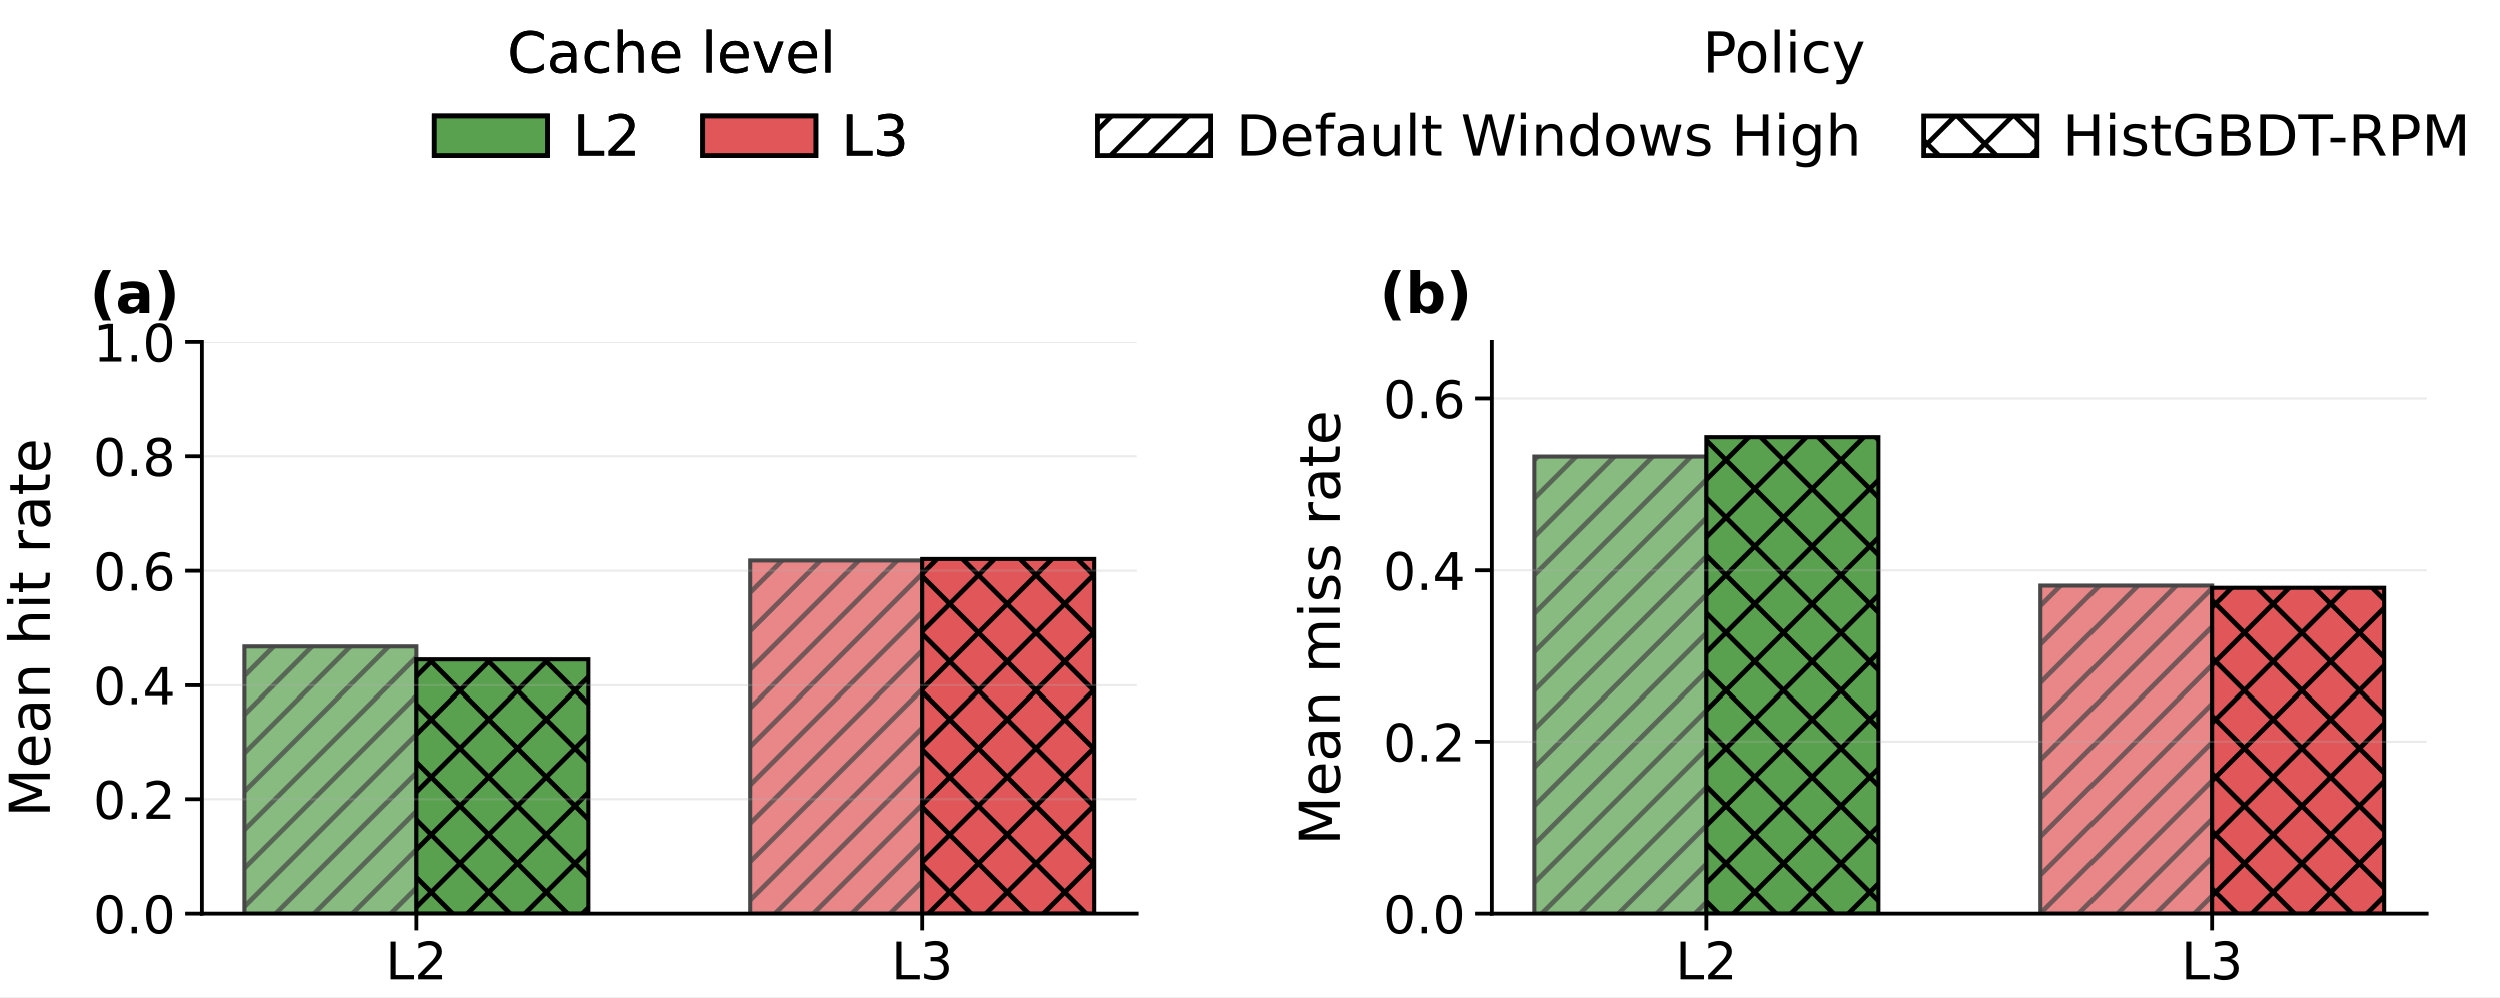
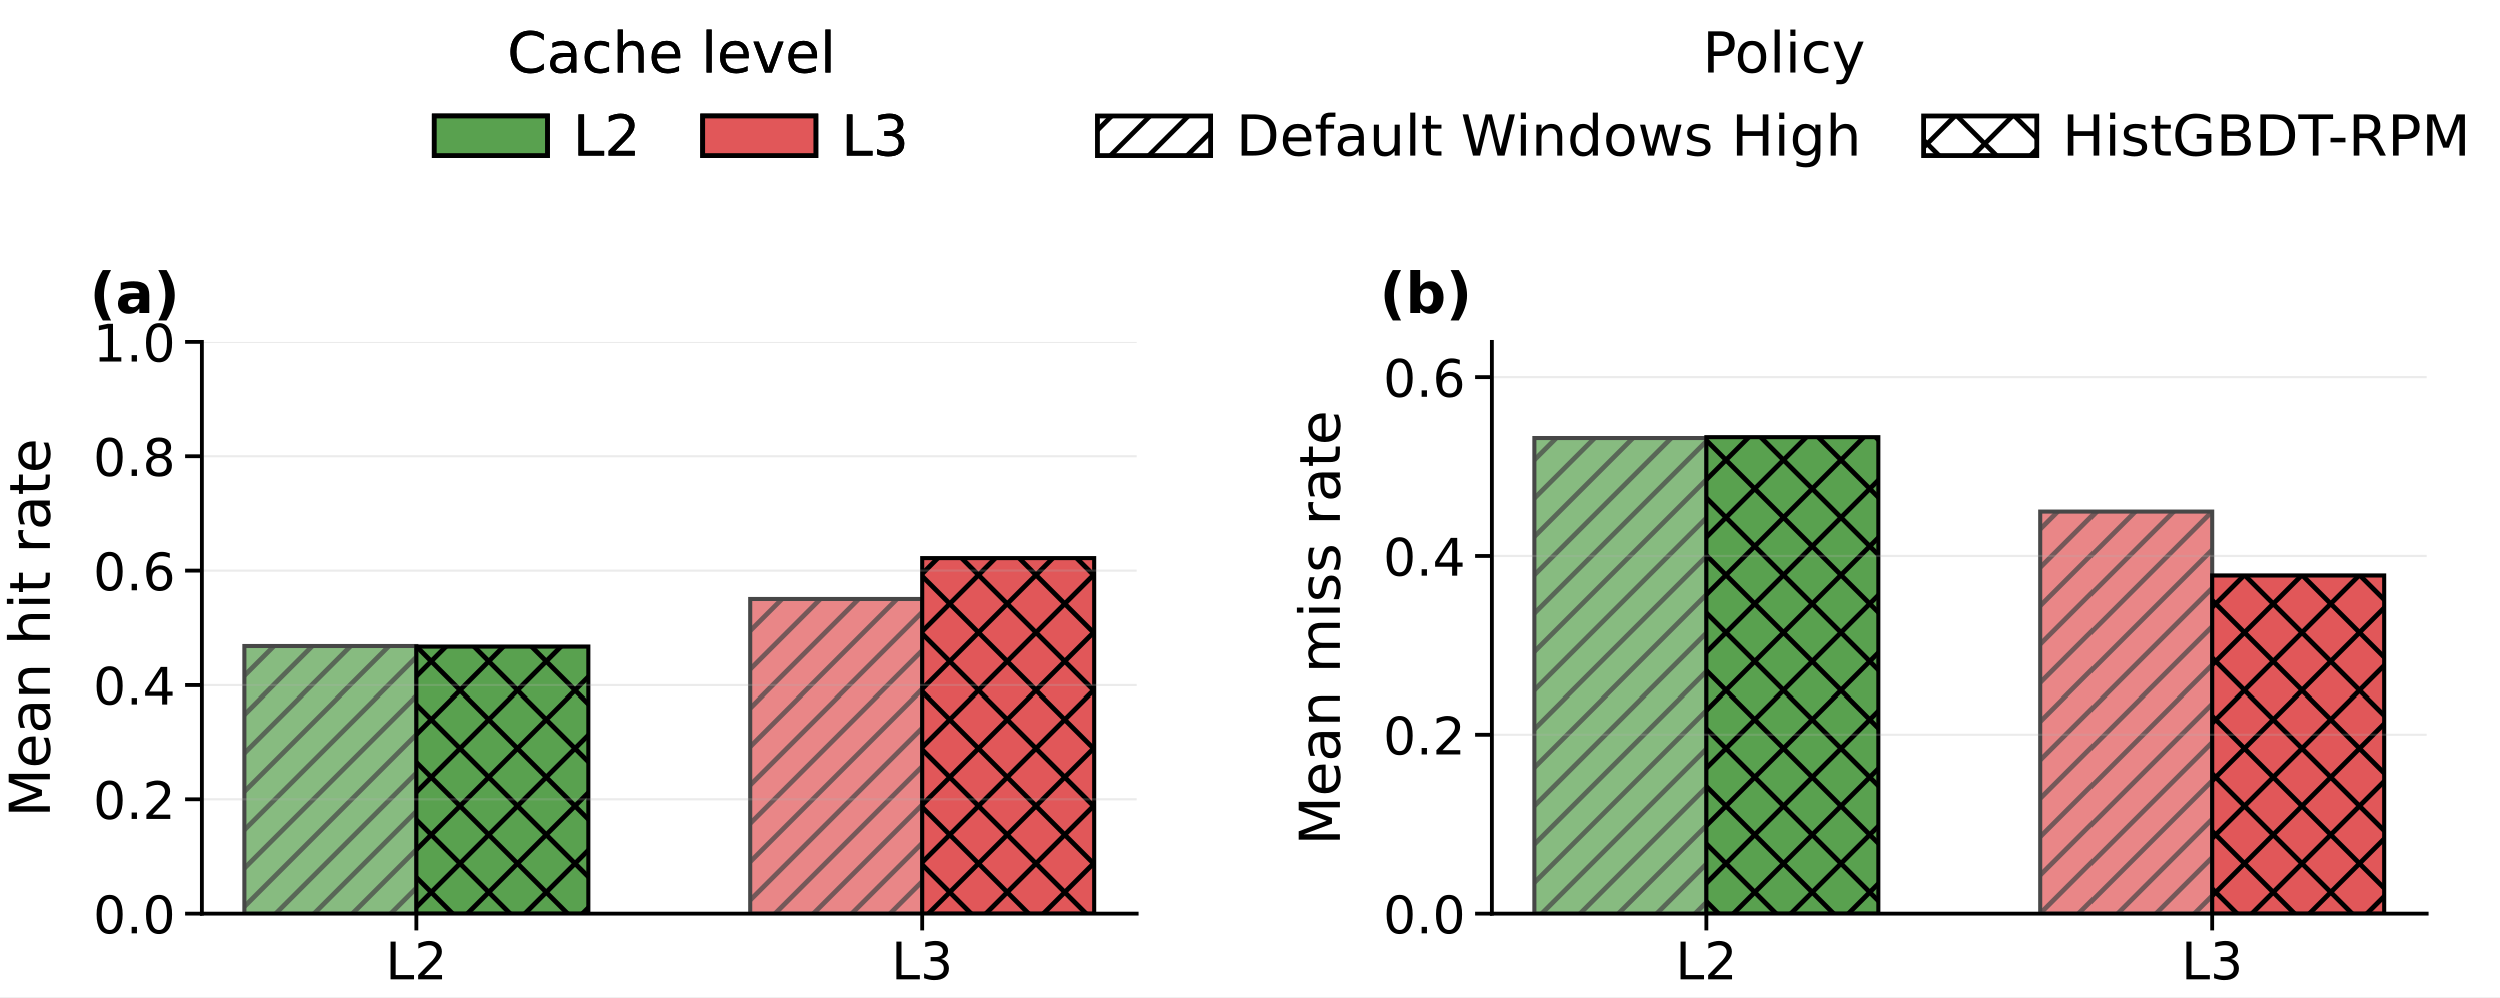
<svg xmlns="http://www.w3.org/2000/svg" xmlns:xlink="http://www.w3.org/1999/xlink" width="521.363pt" height="207.926pt" viewBox="0 0 521.363 207.926" version="1.1">
  <defs>
    <style type="text/css">*{stroke-linejoin: round; stroke-linecap: butt}</style>
  </defs>
  <g id="figure_1">
    <g id="patch_1">
      <path d="M 0 207.926  L 521.363 207.926  L 521.363 0  L 0 0  z " style="fill: #ffffff" />
    </g>
    <g id="axes_1">
      <g id="patch_2">
        <path d="M 42.102 190.534  L 237.046 190.534  L 237.046 71.302  L 42.102 71.302  z " style="fill: #ffffff" />
      </g>
      <g id="patch_3">
-         <path d="M 50.963 190.534  L 86.829 190.534  L 86.829 134.774  L 50.963 134.774  z " clip-path="url(#p15013ddc66)" style="fill: url(#hd1cba6d8ae); opacity: 0.72; stroke: #000000; stroke-width: 0.85; stroke-linejoin: miter" />
+         <path d="M 50.963 190.534  L 86.829 190.534  L 86.829 134.719  L 50.963 134.719  z " clip-path="url(#p560b2cdd80)" style="fill: url(#hb3fc9d4562); opacity: 0.72; stroke: #000000; stroke-width: 0.85; stroke-linejoin: miter" />
      </g>
      <g id="patch_4">
-         <path d="M 156.452 190.534  L 192.319 190.534  L 192.319 116.868  L 156.452 116.868  z " clip-path="url(#p15013ddc66)" style="fill: url(#hd5cae5578a); opacity: 0.72; stroke: #000000; stroke-width: 0.85; stroke-linejoin: miter" />
+         <path d="M 156.452 190.534  L 192.319 190.534  L 192.319 124.913  L 156.452 124.913  z " clip-path="url(#p560b2cdd80)" style="fill: url(#h300736996a); opacity: 0.72; stroke: #000000; stroke-width: 0.85; stroke-linejoin: miter" />
      </g>
      <g id="patch_5">
-         <path d="M 86.829 190.534  L 122.696 190.534  L 122.696 137.463  L 86.829 137.463  z " clip-path="url(#p15013ddc66)" style="fill: url(#he7f0bd7c76); stroke: #000000; stroke-width: 0.85; stroke-linejoin: miter" />
+         <path d="M 86.829 190.534  L 122.696 190.534  L 122.696 134.832  L 86.829 134.832  z " clip-path="url(#p560b2cdd80)" style="fill: url(#h44400f6af6); stroke: #000000; stroke-width: 0.85; stroke-linejoin: miter" />
      </g>
      <g id="patch_6">
-         <path d="M 192.319 190.534  L 228.185 190.534  L 228.185 116.561  L 192.319 116.561  z " clip-path="url(#p15013ddc66)" style="fill: url(#h31b89bf900); stroke: #000000; stroke-width: 0.85; stroke-linejoin: miter" />
+         <path d="M 192.319 190.534  L 228.185 190.534  L 228.185 116.394  L 192.319 116.394  z " clip-path="url(#p560b2cdd80)" style="fill: url(#ha44260af4a); stroke: #000000; stroke-width: 0.85; stroke-linejoin: miter" />
      </g>
      <g id="matplotlib.axis_1">
        <g id="xtick_1">
          <g id="line2d_1">
            <defs>
-               <path id="m5f11cc8ad8" d="M 0 0  L 0 3.5  " style="stroke: #000000; stroke-width: 0.8" />
+               <path id="m829b574d23" d="M 0 0  L 0 3.5  " style="stroke: #000000; stroke-width: 0.8" />
            </defs>
            <g>
-               <use xlink:href="#m5f11cc8ad8" x="86.829" y="190.534" style="stroke: #000000; stroke-width: 0.8" />
+               <use xlink:href="#m829b574d23" x="86.829" y="190.534" style="stroke: #000000; stroke-width: 0.8" />
            </g>
          </g>
          <g id="text_1">
            <text style="font-size: 10.8px; font-family: 'DejaVu Sans', 'Bitstream Vera Sans', 'Computer Modern Sans Serif', 'Lucida Grande', 'Verdana', 'Geneva', 'Lucid', 'Arial', 'Helvetica', 'Avant Garde', sans-serif; text-anchor: middle" x="86.829" y="204.24" transform="rotate(-0 86.8294 204.2403)">L2</text>
          </g>
        </g>
        <g id="xtick_2">
          <g id="line2d_2">
            <g>
-               <use xlink:href="#m5f11cc8ad8" x="192.319" y="190.534" style="stroke: #000000; stroke-width: 0.8" />
+               <use xlink:href="#m829b574d23" x="192.319" y="190.534" style="stroke: #000000; stroke-width: 0.8" />
            </g>
          </g>
          <g id="text_2">
            <text style="font-size: 10.8px; font-family: 'DejaVu Sans', 'Bitstream Vera Sans', 'Computer Modern Sans Serif', 'Lucida Grande', 'Verdana', 'Geneva', 'Lucid', 'Arial', 'Helvetica', 'Avant Garde', sans-serif; text-anchor: middle" x="192.319" y="204.24" transform="rotate(-0 192.3189 204.2403)">L3</text>
          </g>
        </g>
      </g>
      <g id="matplotlib.axis_2">
        <g id="ytick_1">
          <g id="line2d_3">
-             <path d="M 42.102 190.534  L 237.046 190.534  " clip-path="url(#p15013ddc66)" style="fill: none; stroke: #b0b0b0; stroke-opacity: 0.25; stroke-width: 0.45; stroke-linecap: square" />
+             <path d="M 42.102 190.534  L 237.046 190.534  " clip-path="url(#p560b2cdd80)" style="fill: none; stroke: #b0b0b0; stroke-opacity: 0.25; stroke-width: 0.45; stroke-linecap: square" />
          </g>
          <g id="line2d_4">
            <defs>
-               <path id="mf81d3687c6" d="M 0 0  L -3.5 0  " style="stroke: #000000; stroke-width: 0.8" />
+               <path id="mc1a16612a2" d="M 0 0  L -3.5 0  " style="stroke: #000000; stroke-width: 0.8" />
            </defs>
            <g>
-               <use xlink:href="#mf81d3687c6" x="42.102" y="190.534" style="stroke: #000000; stroke-width: 0.8" />
+               <use xlink:href="#mc1a16612a2" x="42.102" y="190.534" style="stroke: #000000; stroke-width: 0.8" />
            </g>
          </g>
          <g id="text_3">
            <text style="font-size: 10.8px; font-family: 'DejaVu Sans', 'Bitstream Vera Sans', 'Computer Modern Sans Serif', 'Lucida Grande', 'Verdana', 'Geneva', 'Lucid', 'Arial', 'Helvetica', 'Avant Garde', sans-serif; text-anchor: end" x="36.602" y="194.637" transform="rotate(-0 36.60187 194.6372)">0.0</text>
          </g>
        </g>
        <g id="ytick_2">
          <g id="line2d_5">
-             <path d="M 42.102 166.688  L 237.046 166.688  " clip-path="url(#p15013ddc66)" style="fill: none; stroke: #b0b0b0; stroke-opacity: 0.25; stroke-width: 0.45; stroke-linecap: square" />
+             <path d="M 42.102 166.688  L 237.046 166.688  " clip-path="url(#p560b2cdd80)" style="fill: none; stroke: #b0b0b0; stroke-opacity: 0.25; stroke-width: 0.45; stroke-linecap: square" />
          </g>
          <g id="line2d_6">
            <g>
-               <use xlink:href="#mf81d3687c6" x="42.102" y="166.688" style="stroke: #000000; stroke-width: 0.8" />
+               <use xlink:href="#mc1a16612a2" x="42.102" y="166.688" style="stroke: #000000; stroke-width: 0.8" />
            </g>
          </g>
          <g id="text_4">
            <text style="font-size: 10.8px; font-family: 'DejaVu Sans', 'Bitstream Vera Sans', 'Computer Modern Sans Serif', 'Lucida Grande', 'Verdana', 'Geneva', 'Lucid', 'Arial', 'Helvetica', 'Avant Garde', sans-serif; text-anchor: end" x="36.602" y="170.791" transform="rotate(-0 36.60187 170.7908)">0.2</text>
          </g>
        </g>
        <g id="ytick_3">
          <g id="line2d_7">
-             <path d="M 42.102 142.841  L 237.046 142.841  " clip-path="url(#p15013ddc66)" style="fill: none; stroke: #b0b0b0; stroke-opacity: 0.25; stroke-width: 0.45; stroke-linecap: square" />
+             <path d="M 42.102 142.841  L 237.046 142.841  " clip-path="url(#p560b2cdd80)" style="fill: none; stroke: #b0b0b0; stroke-opacity: 0.25; stroke-width: 0.45; stroke-linecap: square" />
          </g>
          <g id="line2d_8">
            <g>
-               <use xlink:href="#mf81d3687c6" x="42.102" y="142.841" style="stroke: #000000; stroke-width: 0.8" />
+               <use xlink:href="#mc1a16612a2" x="42.102" y="142.841" style="stroke: #000000; stroke-width: 0.8" />
            </g>
          </g>
          <g id="text_5">
            <text style="font-size: 10.8px; font-family: 'DejaVu Sans', 'Bitstream Vera Sans', 'Computer Modern Sans Serif', 'Lucida Grande', 'Verdana', 'Geneva', 'Lucid', 'Arial', 'Helvetica', 'Avant Garde', sans-serif; text-anchor: end" x="36.602" y="146.944" transform="rotate(-0 36.60187 146.9444)">0.4</text>
          </g>
        </g>
        <g id="ytick_4">
          <g id="line2d_9">
-             <path d="M 42.102 118.995  L 237.046 118.995  " clip-path="url(#p15013ddc66)" style="fill: none; stroke: #b0b0b0; stroke-opacity: 0.25; stroke-width: 0.45; stroke-linecap: square" />
+             <path d="M 42.102 118.995  L 237.046 118.995  " clip-path="url(#p560b2cdd80)" style="fill: none; stroke: #b0b0b0; stroke-opacity: 0.25; stroke-width: 0.45; stroke-linecap: square" />
          </g>
          <g id="line2d_10">
            <g>
-               <use xlink:href="#mf81d3687c6" x="42.102" y="118.995" style="stroke: #000000; stroke-width: 0.8" />
+               <use xlink:href="#mc1a16612a2" x="42.102" y="118.995" style="stroke: #000000; stroke-width: 0.8" />
            </g>
          </g>
          <g id="text_6">
            <text style="font-size: 10.8px; font-family: 'DejaVu Sans', 'Bitstream Vera Sans', 'Computer Modern Sans Serif', 'Lucida Grande', 'Verdana', 'Geneva', 'Lucid', 'Arial', 'Helvetica', 'Avant Garde', sans-serif; text-anchor: end" x="36.602" y="123.098" transform="rotate(-0 36.60187 123.098)">0.6</text>
          </g>
        </g>
        <g id="ytick_5">
          <g id="line2d_11">
-             <path d="M 42.102 95.148  L 237.046 95.148  " clip-path="url(#p15013ddc66)" style="fill: none; stroke: #b0b0b0; stroke-opacity: 0.25; stroke-width: 0.45; stroke-linecap: square" />
+             <path d="M 42.102 95.148  L 237.046 95.148  " clip-path="url(#p560b2cdd80)" style="fill: none; stroke: #b0b0b0; stroke-opacity: 0.25; stroke-width: 0.45; stroke-linecap: square" />
          </g>
          <g id="line2d_12">
            <g>
-               <use xlink:href="#mf81d3687c6" x="42.102" y="95.148" style="stroke: #000000; stroke-width: 0.8" />
+               <use xlink:href="#mc1a16612a2" x="42.102" y="95.148" style="stroke: #000000; stroke-width: 0.8" />
            </g>
          </g>
          <g id="text_7">
            <text style="font-size: 10.8px; font-family: 'DejaVu Sans', 'Bitstream Vera Sans', 'Computer Modern Sans Serif', 'Lucida Grande', 'Verdana', 'Geneva', 'Lucid', 'Arial', 'Helvetica', 'Avant Garde', sans-serif; text-anchor: end" x="36.602" y="99.252" transform="rotate(-0 36.60187 99.25156)">0.8</text>
          </g>
        </g>
        <g id="ytick_6">
          <g id="line2d_13">
-             <path d="M 42.102 71.302  L 237.046 71.302  " clip-path="url(#p15013ddc66)" style="fill: none; stroke: #b0b0b0; stroke-opacity: 0.25; stroke-width: 0.45; stroke-linecap: square" />
+             <path d="M 42.102 71.302  L 237.046 71.302  " clip-path="url(#p560b2cdd80)" style="fill: none; stroke: #b0b0b0; stroke-opacity: 0.25; stroke-width: 0.45; stroke-linecap: square" />
          </g>
          <g id="line2d_14">
            <g>
-               <use xlink:href="#mf81d3687c6" x="42.102" y="71.302" style="stroke: #000000; stroke-width: 0.8" />
+               <use xlink:href="#mc1a16612a2" x="42.102" y="71.302" style="stroke: #000000; stroke-width: 0.8" />
            </g>
          </g>
          <g id="text_8">
            <text style="font-size: 10.8px; font-family: 'DejaVu Sans', 'Bitstream Vera Sans', 'Computer Modern Sans Serif', 'Lucida Grande', 'Verdana', 'Geneva', 'Lucid', 'Arial', 'Helvetica', 'Avant Garde', sans-serif; text-anchor: end" x="36.602" y="75.405" transform="rotate(-0 36.60187 75.40516)">1.0</text>
          </g>
        </g>
        <g id="text_9">
          <text style="font-size: 11.8px; font-family: 'DejaVu Sans', 'Bitstream Vera Sans', 'Computer Modern Sans Serif', 'Lucida Grande', 'Verdana', 'Geneva', 'Lucid', 'Arial', 'Helvetica', 'Avant Garde', sans-serif; text-anchor: middle" x="10.406" y="130.918" transform="rotate(-90 10.40616 130.918)">Mean hit rate</text>
        </g>
      </g>
      <g id="patch_7">
        <path d="M 42.102 190.534  L 42.102 71.302  " style="fill: none; stroke: #000000; stroke-width: 0.8; stroke-linejoin: miter; stroke-linecap: square" />
      </g>
      <g id="patch_8">
        <path d="M 42.102 190.534  L 237.046 190.534  " style="fill: none; stroke: #000000; stroke-width: 0.8; stroke-linejoin: miter; stroke-linecap: square" />
      </g>
      <g id="text_10">
        <text style="font-weight: 700; font-size: 11.8px; font-family: 'DejaVu Sans', 'Bitstream Vera Sans', 'Computer Modern Sans Serif', 'Lucida Grande', 'Verdana', 'Geneva', 'Lucid', 'Arial', 'Helvetica', 'Avant Garde', sans-serif; text-anchor: start" x="18.709" y="65.271" transform="rotate(-0 18.70852 65.27101)">(a)</text>
      </g>
    </g>
    <g id="axes_2">
      <g id="patch_9">
        <path d="M 311.125 190.534  L 506.07 190.534  L 506.07 71.302  L 311.125 71.302  z " style="fill: #ffffff" />
      </g>
      <g id="patch_10">
-         <path d="M 319.986 190.534  L 355.853 190.534  L 355.853 95.212  L 319.986 95.212  z " clip-path="url(#pd8e01e9615)" style="fill: url(#hd1cba6d8ae); opacity: 0.72; stroke: #000000; stroke-width: 0.85; stroke-linejoin: miter" />
+         <path d="M 319.986 190.534  L 355.853 190.534  L 355.853 91.35  L 319.986 91.35  z " clip-path="url(#pc78a0e4838)" style="fill: url(#hb3fc9d4562); opacity: 0.72; stroke: #000000; stroke-width: 0.85; stroke-linejoin: miter" />
      </g>
      <g id="patch_11">
-         <path d="M 425.476 190.534  L 461.342 190.534  L 461.342 122.103  L 425.476 122.103  z " clip-path="url(#pd8e01e9615)" style="fill: url(#hd5cae5578a); opacity: 0.72; stroke: #000000; stroke-width: 0.85; stroke-linejoin: miter" />
+         <path d="M 425.476 190.534  L 461.342 190.534  L 461.342 106.687  L 425.476 106.687  z " clip-path="url(#pc78a0e4838)" style="fill: url(#h300736996a); opacity: 0.72; stroke: #000000; stroke-width: 0.85; stroke-linejoin: miter" />
      </g>
      <g id="patch_12">
-         <path d="M 355.853 190.534  L 391.719 190.534  L 391.719 91.174  L 355.853 91.174  z " clip-path="url(#pd8e01e9615)" style="fill: url(#he7f0bd7c76); stroke: #000000; stroke-width: 0.85; stroke-linejoin: miter" />
+         <path d="M 355.853 190.534  L 391.719 190.534  L 391.719 91.174  L 355.853 91.174  z " clip-path="url(#pc78a0e4838)" style="fill: url(#h44400f6af6); stroke: #000000; stroke-width: 0.85; stroke-linejoin: miter" />
      </g>
      <g id="patch_13">
-         <path d="M 461.342 190.534  L 497.209 190.534  L 497.209 122.564  L 461.342 122.564  z " clip-path="url(#pd8e01e9615)" style="fill: url(#h31b89bf900); stroke: #000000; stroke-width: 0.85; stroke-linejoin: miter" />
+         <path d="M 461.342 190.534  L 497.209 190.534  L 497.209 120.011  L 461.342 120.011  z " clip-path="url(#pc78a0e4838)" style="fill: url(#ha44260af4a); stroke: #000000; stroke-width: 0.85; stroke-linejoin: miter" />
      </g>
      <g id="matplotlib.axis_3">
        <g id="xtick_3">
          <g id="line2d_15">
            <g>
-               <use xlink:href="#m5f11cc8ad8" x="355.853" y="190.534" style="stroke: #000000; stroke-width: 0.8" />
+               <use xlink:href="#m829b574d23" x="355.853" y="190.534" style="stroke: #000000; stroke-width: 0.8" />
            </g>
          </g>
          <g id="text_11">
            <text style="font-size: 10.8px; font-family: 'DejaVu Sans', 'Bitstream Vera Sans', 'Computer Modern Sans Serif', 'Lucida Grande', 'Verdana', 'Geneva', 'Lucid', 'Arial', 'Helvetica', 'Avant Garde', sans-serif; text-anchor: middle" x="355.853" y="204.24" transform="rotate(-0 355.8529 204.2403)">L2</text>
          </g>
        </g>
        <g id="xtick_4">
          <g id="line2d_16">
            <g>
-               <use xlink:href="#m5f11cc8ad8" x="461.342" y="190.534" style="stroke: #000000; stroke-width: 0.8" />
+               <use xlink:href="#m829b574d23" x="461.342" y="190.534" style="stroke: #000000; stroke-width: 0.8" />
            </g>
          </g>
          <g id="text_12">
            <text style="font-size: 10.8px; font-family: 'DejaVu Sans', 'Bitstream Vera Sans', 'Computer Modern Sans Serif', 'Lucida Grande', 'Verdana', 'Geneva', 'Lucid', 'Arial', 'Helvetica', 'Avant Garde', sans-serif; text-anchor: middle" x="461.342" y="204.24" transform="rotate(-0 461.3423 204.2403)">L3</text>
          </g>
        </g>
      </g>
      <g id="matplotlib.axis_4">
        <g id="ytick_7">
          <g id="line2d_17">
-             <path d="M 311.125 190.534  L 506.07 190.534  " clip-path="url(#pd8e01e9615)" style="fill: none; stroke: #b0b0b0; stroke-opacity: 0.25; stroke-width: 0.45; stroke-linecap: square" />
+             <path d="M 311.125 190.534  L 506.07 190.534  " clip-path="url(#pc78a0e4838)" style="fill: none; stroke: #b0b0b0; stroke-opacity: 0.25; stroke-width: 0.45; stroke-linecap: square" />
          </g>
          <g id="line2d_18">
            <g>
-               <use xlink:href="#mf81d3687c6" x="311.125" y="190.534" style="stroke: #000000; stroke-width: 0.8" />
+               <use xlink:href="#mc1a16612a2" x="311.125" y="190.534" style="stroke: #000000; stroke-width: 0.8" />
            </g>
          </g>
          <g id="text_13">
            <text style="font-size: 10.8px; font-family: 'DejaVu Sans', 'Bitstream Vera Sans', 'Computer Modern Sans Serif', 'Lucida Grande', 'Verdana', 'Geneva', 'Lucid', 'Arial', 'Helvetica', 'Avant Garde', sans-serif; text-anchor: end" x="305.625" y="194.637" transform="rotate(-0 305.6253 194.6372)">0.0</text>
          </g>
        </g>
        <g id="ytick_8">
          <g id="line2d_19">
-             <path d="M 311.125 154.722  L 506.07 154.722  " clip-path="url(#pd8e01e9615)" style="fill: none; stroke: #b0b0b0; stroke-opacity: 0.25; stroke-width: 0.45; stroke-linecap: square" />
+             <path d="M 311.125 153.239  L 506.07 153.239  " clip-path="url(#pc78a0e4838)" style="fill: none; stroke: #b0b0b0; stroke-opacity: 0.25; stroke-width: 0.45; stroke-linecap: square" />
          </g>
          <g id="line2d_20">
            <g>
-               <use xlink:href="#mf81d3687c6" x="311.125" y="154.722" style="stroke: #000000; stroke-width: 0.8" />
+               <use xlink:href="#mc1a16612a2" x="311.125" y="153.239" style="stroke: #000000; stroke-width: 0.8" />
            </g>
          </g>
          <g id="text_14">
-             <text style="font-size: 10.8px; font-family: 'DejaVu Sans', 'Bitstream Vera Sans', 'Computer Modern Sans Serif', 'Lucida Grande', 'Verdana', 'Geneva', 'Lucid', 'Arial', 'Helvetica', 'Avant Garde', sans-serif; text-anchor: end" x="305.625" y="158.825" transform="rotate(-0 305.6253 158.8248)">0.2</text>
+             <text style="font-size: 10.8px; font-family: 'DejaVu Sans', 'Bitstream Vera Sans', 'Computer Modern Sans Serif', 'Lucida Grande', 'Verdana', 'Geneva', 'Lucid', 'Arial', 'Helvetica', 'Avant Garde', sans-serif; text-anchor: end" x="305.625" y="157.342" transform="rotate(-0 305.6253 157.3419)">0.2</text>
          </g>
        </g>
        <g id="ytick_9">
          <g id="line2d_21">
-             <path d="M 311.125 118.909  L 506.07 118.909  " clip-path="url(#pd8e01e9615)" style="fill: none; stroke: #b0b0b0; stroke-opacity: 0.25; stroke-width: 0.45; stroke-linecap: square" />
+             <path d="M 311.125 115.943  L 506.07 115.943  " clip-path="url(#pc78a0e4838)" style="fill: none; stroke: #b0b0b0; stroke-opacity: 0.25; stroke-width: 0.45; stroke-linecap: square" />
          </g>
          <g id="line2d_22">
            <g>
-               <use xlink:href="#mf81d3687c6" x="311.125" y="118.909" style="stroke: #000000; stroke-width: 0.8" />
+               <use xlink:href="#mc1a16612a2" x="311.125" y="115.943" style="stroke: #000000; stroke-width: 0.8" />
            </g>
          </g>
          <g id="text_15">
-             <text style="font-size: 10.8px; font-family: 'DejaVu Sans', 'Bitstream Vera Sans', 'Computer Modern Sans Serif', 'Lucida Grande', 'Verdana', 'Geneva', 'Lucid', 'Arial', 'Helvetica', 'Avant Garde', sans-serif; text-anchor: end" x="305.625" y="123.012" transform="rotate(-0 305.6253 123.0125)">0.4</text>
+             <text style="font-size: 10.8px; font-family: 'DejaVu Sans', 'Bitstream Vera Sans', 'Computer Modern Sans Serif', 'Lucida Grande', 'Verdana', 'Geneva', 'Lucid', 'Arial', 'Helvetica', 'Avant Garde', sans-serif; text-anchor: end" x="305.625" y="120.047" transform="rotate(-0 305.6253 120.0466)">0.4</text>
          </g>
        </g>
        <g id="ytick_10">
          <g id="line2d_23">
-             <path d="M 311.125 83.097  L 506.07 83.097  " clip-path="url(#pd8e01e9615)" style="fill: none; stroke: #b0b0b0; stroke-opacity: 0.25; stroke-width: 0.45; stroke-linecap: square" />
+             <path d="M 311.125 78.648  L 506.07 78.648  " clip-path="url(#pc78a0e4838)" style="fill: none; stroke: #b0b0b0; stroke-opacity: 0.25; stroke-width: 0.45; stroke-linecap: square" />
          </g>
          <g id="line2d_24">
            <g>
-               <use xlink:href="#mf81d3687c6" x="311.125" y="83.097" style="stroke: #000000; stroke-width: 0.8" />
+               <use xlink:href="#mc1a16612a2" x="311.125" y="78.648" style="stroke: #000000; stroke-width: 0.8" />
            </g>
          </g>
          <g id="text_16">
-             <text style="font-size: 10.8px; font-family: 'DejaVu Sans', 'Bitstream Vera Sans', 'Computer Modern Sans Serif', 'Lucida Grande', 'Verdana', 'Geneva', 'Lucid', 'Arial', 'Helvetica', 'Avant Garde', sans-serif; text-anchor: end" x="305.625" y="87.2" transform="rotate(-0 305.6253 87.20012)">0.6</text>
+             <text style="font-size: 10.8px; font-family: 'DejaVu Sans', 'Bitstream Vera Sans', 'Computer Modern Sans Serif', 'Lucida Grande', 'Verdana', 'Geneva', 'Lucid', 'Arial', 'Helvetica', 'Avant Garde', sans-serif; text-anchor: end" x="305.625" y="82.751" transform="rotate(-0 305.6253 82.75133)">0.6</text>
          </g>
        </g>
        <g id="text_17">
          <text style="font-size: 11.8px; font-family: 'DejaVu Sans', 'Bitstream Vera Sans', 'Computer Modern Sans Serif', 'Lucida Grande', 'Verdana', 'Geneva', 'Lucid', 'Arial', 'Helvetica', 'Avant Garde', sans-serif; text-anchor: middle" x="279.43" y="130.918" transform="rotate(-90 279.4296 130.918)">Mean miss rate</text>
        </g>
      </g>
      <g id="patch_14">
        <path d="M 311.125 190.534  L 311.125 71.302  " style="fill: none; stroke: #000000; stroke-width: 0.8; stroke-linejoin: miter; stroke-linecap: square" />
      </g>
      <g id="patch_15">
        <path d="M 311.125 190.534  L 506.07 190.534  " style="fill: none; stroke: #000000; stroke-width: 0.8; stroke-linejoin: miter; stroke-linecap: square" />
      </g>
      <g id="text_18">
        <text style="font-weight: 700; font-size: 11.8px; font-family: 'DejaVu Sans', 'Bitstream Vera Sans', 'Computer Modern Sans Serif', 'Lucida Grande', 'Verdana', 'Geneva', 'Lucid', 'Arial', 'Helvetica', 'Avant Garde', sans-serif; text-anchor: start" x="287.732" y="65.271" transform="rotate(-0 287.732 65.27101)">(b)</text>
      </g>
    </g>
    <g id="legend_1">
      <g id="text_19">
        <text style="font-size: 11.8px; font-family: 'DejaVu Sans', 'Bitstream Vera Sans', 'Computer Modern Sans Serif', 'Lucida Grande', 'Verdana', 'Geneva', 'Lucid', 'Arial', 'Helvetica', 'Avant Garde', sans-serif; text-anchor: start" x="105.796" y="15.126" transform="rotate(-0 105.7956 15.12616)">Cache level</text>
      </g>
      <g id="patch_16">
        <path d="M 90.568 32.446  L 114.168 32.446  L 114.168 24.186  L 90.568 24.186  z " style="fill: #59a14f; stroke: #000000; stroke-linejoin: miter" />
      </g>
      <g id="text_20">
        <text style="font-size: 11.8px; font-family: 'DejaVu Sans', 'Bitstream Vera Sans', 'Computer Modern Sans Serif', 'Lucida Grande', 'Verdana', 'Geneva', 'Lucid', 'Arial', 'Helvetica', 'Avant Garde', sans-serif; text-anchor: start" x="119.478" y="32.446" transform="rotate(-0 119.4781 32.44634)">L2</text>
      </g>
      <g id="patch_17">
        <path d="M 146.541 32.446  L 170.141 32.446  L 170.141 24.186  L 146.541 24.186  z " style="fill: #e15759; stroke: #000000; stroke-linejoin: miter" />
      </g>
      <g id="text_21">
        <text style="font-size: 11.8px; font-family: 'DejaVu Sans', 'Bitstream Vera Sans', 'Computer Modern Sans Serif', 'Lucida Grande', 'Verdana', 'Geneva', 'Lucid', 'Arial', 'Helvetica', 'Avant Garde', sans-serif; text-anchor: start" x="175.451" y="32.446" transform="rotate(-0 175.4507 32.44634)">L3</text>
      </g>
    </g>
    <g id="legend_2">
      <g id="text_22">
        <text style="font-size: 11.8px; font-family: 'DejaVu Sans', 'Bitstream Vera Sans', 'Computer Modern Sans Serif', 'Lucida Grande', 'Verdana', 'Geneva', 'Lucid', 'Arial', 'Helvetica', 'Avant Garde', sans-serif; text-anchor: start" x="105.796" y="15.126" transform="rotate(-0 105.7956 15.12616)">Cache level</text>
      </g>
      <g id="patch_18">
        <path d="M 90.568 32.446  L 114.168 32.446  L 114.168 24.186  L 90.568 24.186  z " style="fill: #59a14f; stroke: #000000; stroke-linejoin: miter" />
      </g>
      <g id="text_23">
        <text style="font-size: 11.8px; font-family: 'DejaVu Sans', 'Bitstream Vera Sans', 'Computer Modern Sans Serif', 'Lucida Grande', 'Verdana', 'Geneva', 'Lucid', 'Arial', 'Helvetica', 'Avant Garde', sans-serif; text-anchor: start" x="119.478" y="32.446" transform="rotate(-0 119.4781 32.44634)">L2</text>
      </g>
      <g id="patch_19">
        <path d="M 146.541 32.446  L 170.141 32.446  L 170.141 24.186  L 146.541 24.186  z " style="fill: #e15759; stroke: #000000; stroke-linejoin: miter" />
      </g>
      <g id="text_24">
        <text style="font-size: 11.8px; font-family: 'DejaVu Sans', 'Bitstream Vera Sans', 'Computer Modern Sans Serif', 'Lucida Grande', 'Verdana', 'Geneva', 'Lucid', 'Arial', 'Helvetica', 'Avant Garde', sans-serif; text-anchor: start" x="175.451" y="32.446" transform="rotate(-0 175.4507 32.44634)">L3</text>
      </g>
    </g>
    <g id="legend_3">
      <g id="text_25">
        <text style="font-size: 11.8px; font-family: 'DejaVu Sans', 'Bitstream Vera Sans', 'Computer Modern Sans Serif', 'Lucida Grande', 'Verdana', 'Geneva', 'Lucid', 'Arial', 'Helvetica', 'Avant Garde', sans-serif; text-anchor: start" x="355.067" y="15.126" transform="rotate(-0 355.0666 15.12616)">Policy</text>
      </g>
      <g id="patch_20">
-         <path d="M 228.867 32.446  L 252.467 32.446  L 252.467 24.186  L 228.867 24.186  z " style="fill: url(#hddf17f6573); stroke: #000000; stroke-linejoin: miter" />
+         <path d="M 228.867 32.446  L 252.467 32.446  L 252.467 24.186  L 228.867 24.186  z " style="fill: url(#h754eea42a9); stroke: #000000; stroke-linejoin: miter" />
      </g>
      <g id="text_26">
        <text style="font-size: 11.8px; font-family: 'DejaVu Sans', 'Bitstream Vera Sans', 'Computer Modern Sans Serif', 'Lucida Grande', 'Verdana', 'Geneva', 'Lucid', 'Arial', 'Helvetica', 'Avant Garde', sans-serif; text-anchor: start" x="257.777" y="32.446" transform="rotate(-0 257.7766 32.44634)">Default Windows High</text>
      </g>
      <g id="patch_21">
-         <path d="M 401.159 32.446  L 424.759 32.446  L 424.759 24.186  L 401.159 24.186  z " style="fill: url(#hf120a37653); stroke: #000000; stroke-linejoin: miter" />
+         <path d="M 401.159 32.446  L 424.759 32.446  L 424.759 24.186  L 401.159 24.186  z " style="fill: url(#h2574b4c9a5); stroke: #000000; stroke-linejoin: miter" />
      </g>
      <g id="text_27">
        <text style="font-size: 11.8px; font-family: 'DejaVu Sans', 'Bitstream Vera Sans', 'Computer Modern Sans Serif', 'Lucida Grande', 'Verdana', 'Geneva', 'Lucid', 'Arial', 'Helvetica', 'Avant Garde', sans-serif; text-anchor: start" x="430.069" y="32.446" transform="rotate(-0 430.0695 32.44634)">HistGBDT-RPM</text>
      </g>
    </g>
  </g>
  <defs>
-     <clipPath id="p15013ddc66">
+     <clipPath id="p560b2cdd80">
      <rect x="42.102" y="71.302" width="194.945" height="119.232" />
    </clipPath>
-     <clipPath id="pd8e01e9615">
+     <clipPath id="pc78a0e4838">
      <rect x="311.125" y="71.302" width="194.945" height="119.232" />
    </clipPath>
  </defs>
  <defs>
-     <pattern id="hd1cba6d8ae" patternUnits="userSpaceOnUse" x="0" y="0" width="72" height="72">
+     <pattern id="hb3fc9d4562" patternUnits="userSpaceOnUse" x="0" y="0" width="72" height="72">
      <rect x="0" y="0" width="73" height="73" fill="#59a14f" />
      <path d="M -36 36  L 36 -36  M -32 40  L 40 -32  M -28 44  L 44 -28  M -24 48  L 48 -24  M -20 52  L 52 -20  M -16 56  L 56 -16  M -12 60  L 60 -12  M -8 64  L 64 -8  M -4 68  L 68 -4  M 0 72  L 72 0  M 4 76  L 76 4  M 8 80  L 80 8  M 12 84  L 84 12  M 16 88  L 88 16  M 20 92  L 92 20  M 24 96  L 96 24  M 28 100  L 100 28  M 32 104  L 104 32  M 36 108  L 108 36  " style="fill: #000000; stroke: #000000; stroke-width: 1.0; stroke-linecap: butt; stroke-linejoin: miter; stroke-opacity: 0.72" />
    </pattern>
-     <pattern id="hd5cae5578a" patternUnits="userSpaceOnUse" x="0" y="0" width="72" height="72">
+     <pattern id="h300736996a" patternUnits="userSpaceOnUse" x="0" y="0" width="72" height="72">
      <rect x="0" y="0" width="73" height="73" fill="#e15759" />
      <path d="M -36 36  L 36 -36  M -32 40  L 40 -32  M -28 44  L 44 -28  M -24 48  L 48 -24  M -20 52  L 52 -20  M -16 56  L 56 -16  M -12 60  L 60 -12  M -8 64  L 64 -8  M -4 68  L 68 -4  M 0 72  L 72 0  M 4 76  L 76 4  M 8 80  L 80 8  M 12 84  L 84 12  M 16 88  L 88 16  M 20 92  L 92 20  M 24 96  L 96 24  M 28 100  L 100 28  M 32 104  L 104 32  M 36 108  L 108 36  " style="fill: #000000; stroke: #000000; stroke-width: 1.0; stroke-linecap: butt; stroke-linejoin: miter; stroke-opacity: 0.72" />
    </pattern>
-     <pattern id="he7f0bd7c76" patternUnits="userSpaceOnUse" x="0" y="0" width="72" height="72">
+     <pattern id="h44400f6af6" patternUnits="userSpaceOnUse" x="0" y="0" width="72" height="72">
      <rect x="0" y="0" width="73" height="73" fill="#59a14f" />
      <path d="M -36 36  L 36 -36  M -30 42  L 42 -30  M -24 48  L 48 -24  M -18 54  L 54 -18  M -12 60  L 60 -12  M -6 66  L 66 -6  M 0 72  L 72 0  M 6 78  L 78 6  M 12 84  L 84 12  M 18 90  L 90 18  M 24 96  L 96 24  M 30 102  L 102 30  M 36 108  L 108 36  M -36 36  L 36 108  M -30 30  L 42 102  M -24 24  L 48 96  M -18 18  L 54 90  M -12 12  L 60 84  M -6 6  L 66 78  M 0 0  L 72 72  M 6 -6  L 78 66  M 12 -12  L 84 60  M 18 -18  L 90 54  M 24 -24  L 96 48  M 30 -30  L 102 42  M 36 -36  L 108 36  " style="fill: #000000; stroke: #000000; stroke-width: 1.0; stroke-linecap: butt; stroke-linejoin: miter" />
    </pattern>
-     <pattern id="h31b89bf900" patternUnits="userSpaceOnUse" x="0" y="0" width="72" height="72">
+     <pattern id="ha44260af4a" patternUnits="userSpaceOnUse" x="0" y="0" width="72" height="72">
      <rect x="0" y="0" width="73" height="73" fill="#e15759" />
      <path d="M -36 36  L 36 -36  M -30 42  L 42 -30  M -24 48  L 48 -24  M -18 54  L 54 -18  M -12 60  L 60 -12  M -6 66  L 66 -6  M 0 72  L 72 0  M 6 78  L 78 6  M 12 84  L 84 12  M 18 90  L 90 18  M 24 96  L 96 24  M 30 102  L 102 30  M 36 108  L 108 36  M -36 36  L 36 108  M -30 30  L 42 102  M -24 24  L 48 96  M -18 18  L 54 90  M -12 12  L 60 84  M -6 6  L 66 78  M 0 0  L 72 72  M 6 -6  L 78 66  M 12 -12  L 84 60  M 18 -18  L 90 54  M 24 -24  L 96 48  M 30 -30  L 102 42  M 36 -36  L 108 36  " style="fill: #000000; stroke: #000000; stroke-width: 1.0; stroke-linecap: butt; stroke-linejoin: miter" />
    </pattern>
-     <pattern id="hddf17f6573" patternUnits="userSpaceOnUse" x="0" y="0" width="72" height="72">
+     <pattern id="h754eea42a9" patternUnits="userSpaceOnUse" x="0" y="0" width="72" height="72">
      <rect x="0" y="0" width="73" height="73" fill="#ffffff" />
      <path d="M -36 36  L 36 -36  M -32 40  L 40 -32  M -28 44  L 44 -28  M -24 48  L 48 -24  M -20 52  L 52 -20  M -16 56  L 56 -16  M -12 60  L 60 -12  M -8 64  L 64 -8  M -4 68  L 68 -4  M 0 72  L 72 0  M 4 76  L 76 4  M 8 80  L 80 8  M 12 84  L 84 12  M 16 88  L 88 16  M 20 92  L 92 20  M 24 96  L 96 24  M 28 100  L 100 28  M 32 104  L 104 32  M 36 108  L 108 36  " style="fill: #000000; stroke: #000000; stroke-width: 1.0; stroke-linecap: butt; stroke-linejoin: miter" />
    </pattern>
-     <pattern id="hf120a37653" patternUnits="userSpaceOnUse" x="0" y="0" width="72" height="72">
+     <pattern id="h2574b4c9a5" patternUnits="userSpaceOnUse" x="0" y="0" width="72" height="72">
      <rect x="0" y="0" width="73" height="73" fill="#ffffff" />
      <path d="M -36 36  L 36 -36  M -30 42  L 42 -30  M -24 48  L 48 -24  M -18 54  L 54 -18  M -12 60  L 60 -12  M -6 66  L 66 -6  M 0 72  L 72 0  M 6 78  L 78 6  M 12 84  L 84 12  M 18 90  L 90 18  M 24 96  L 96 24  M 30 102  L 102 30  M 36 108  L 108 36  M -36 36  L 36 108  M -30 30  L 42 102  M -24 24  L 48 96  M -18 18  L 54 90  M -12 12  L 60 84  M -6 6  L 66 78  M 0 0  L 72 72  M 6 -6  L 78 66  M 12 -12  L 84 60  M 18 -18  L 90 54  M 24 -24  L 96 48  M 30 -30  L 102 42  M 36 -36  L 108 36  " style="fill: #000000; stroke: #000000; stroke-width: 1.0; stroke-linecap: butt; stroke-linejoin: miter" />
    </pattern>
  </defs>
</svg>
